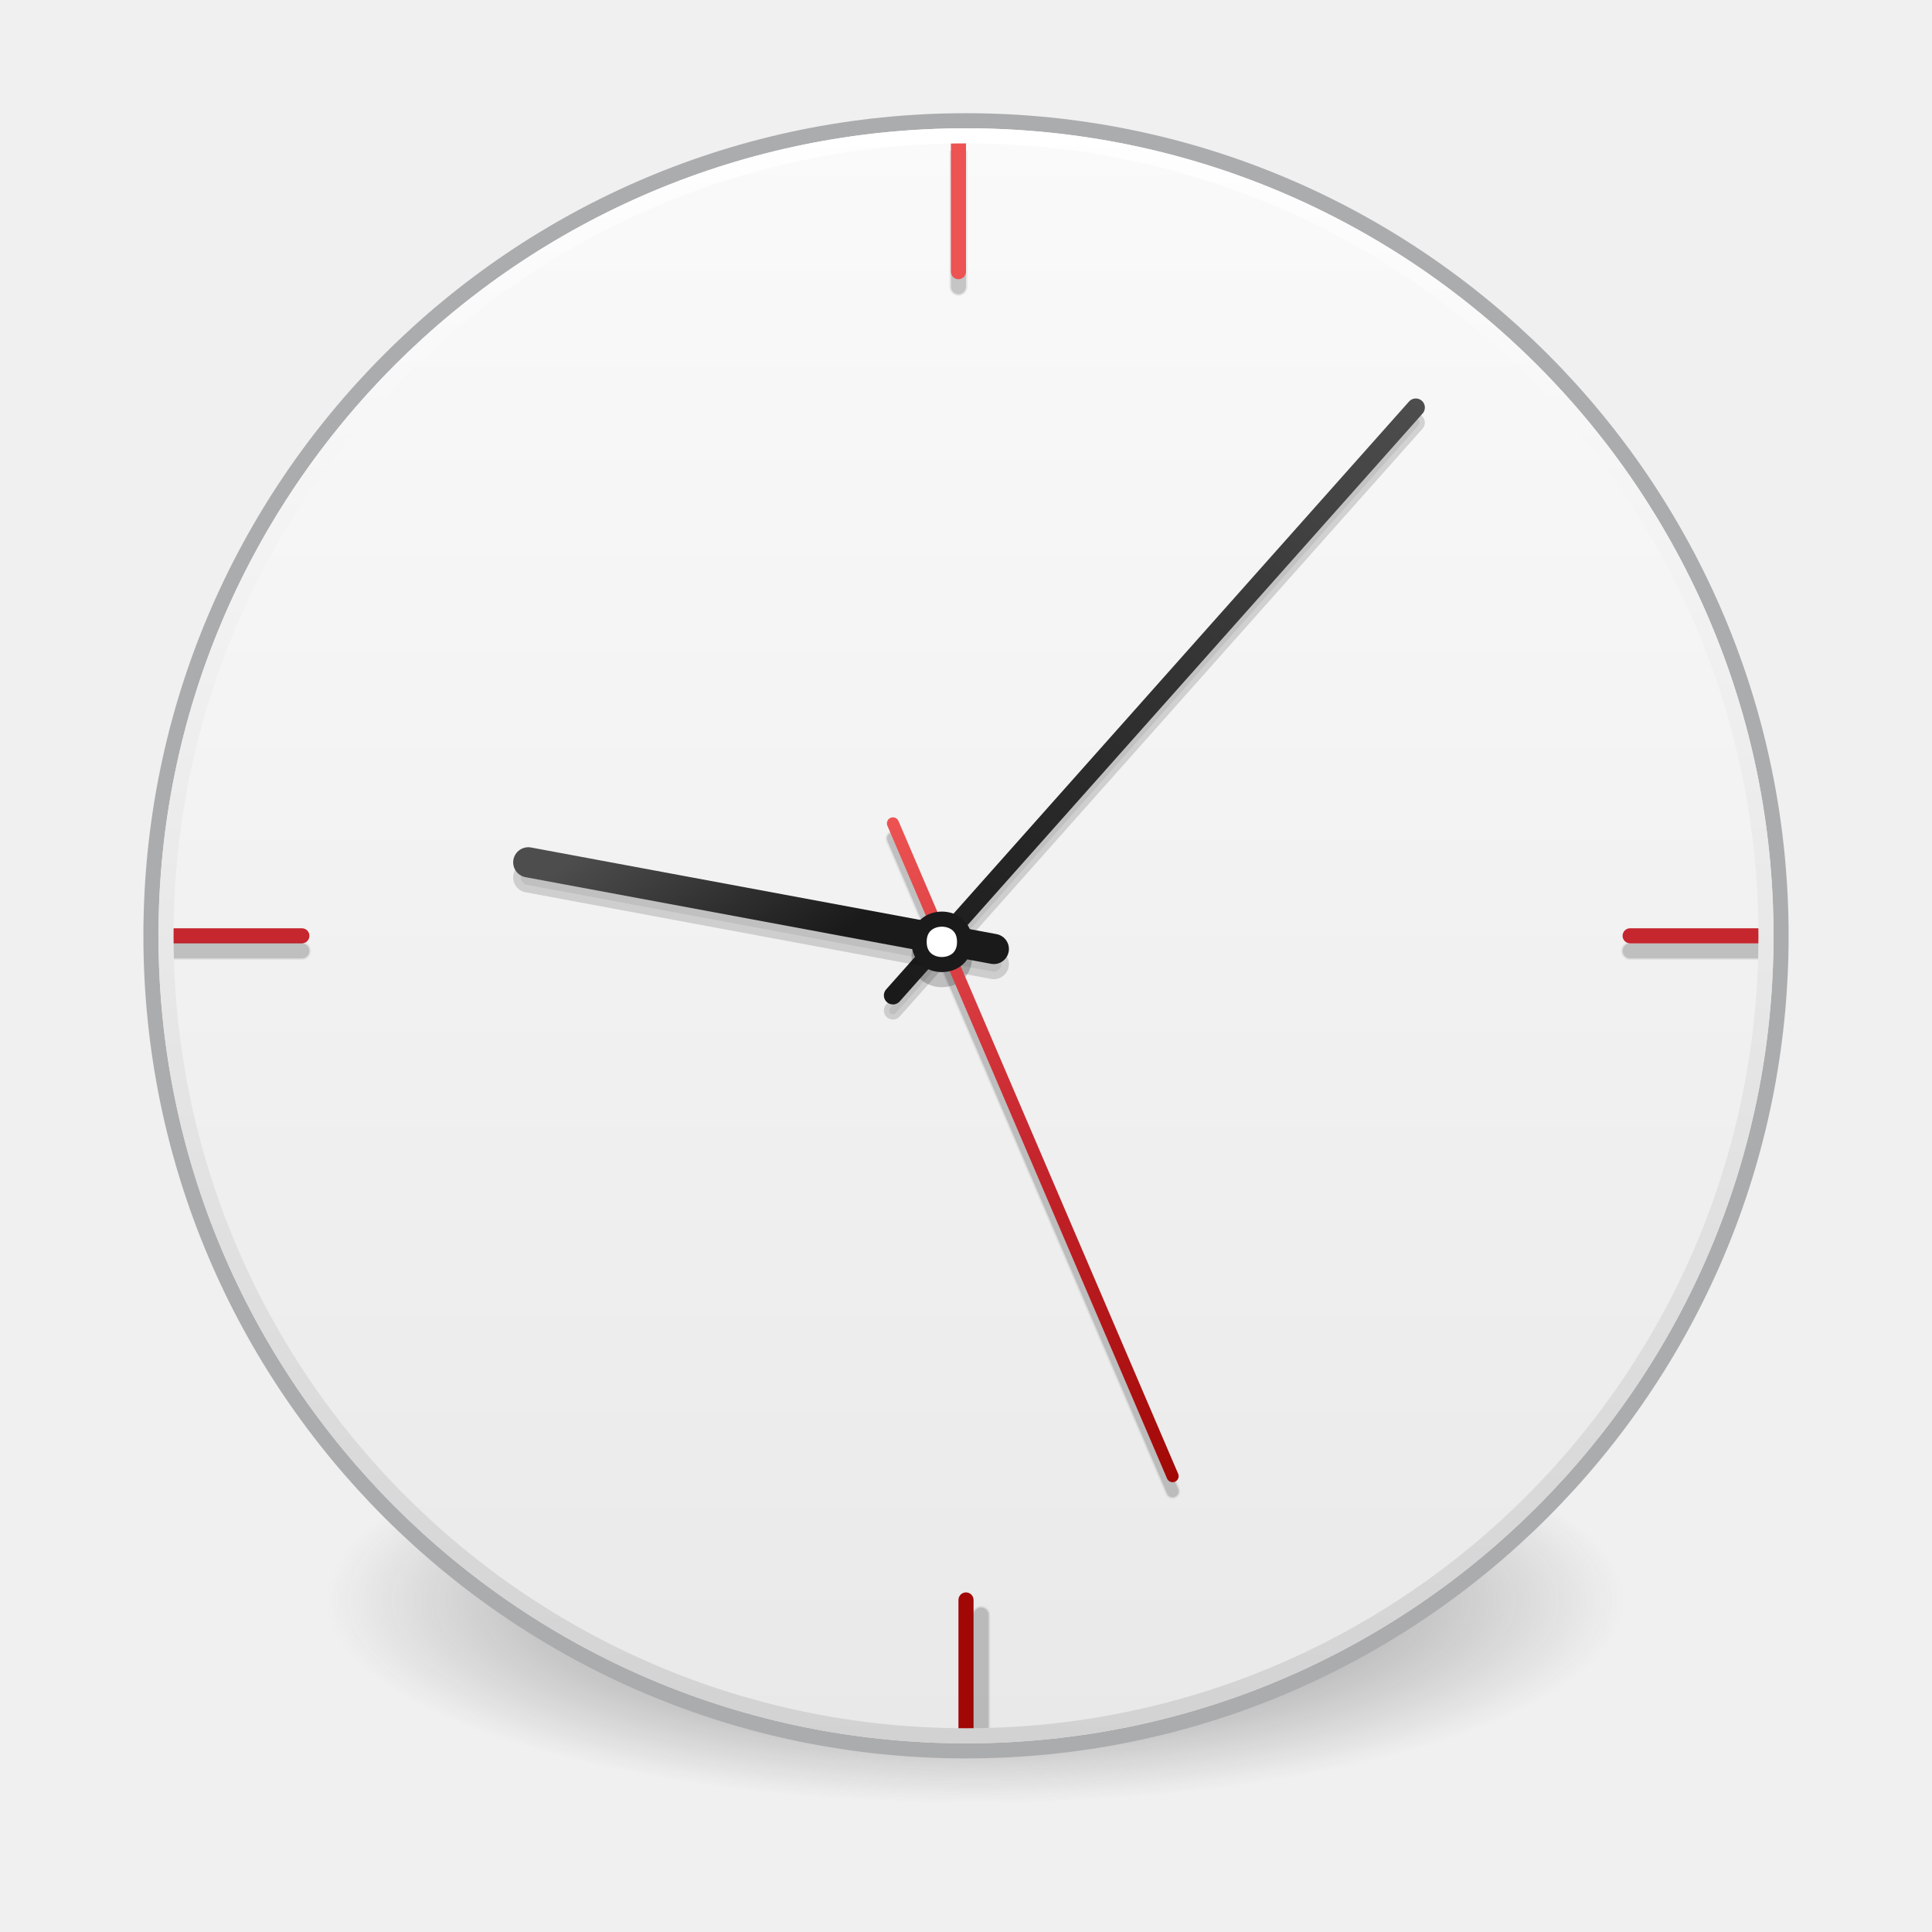
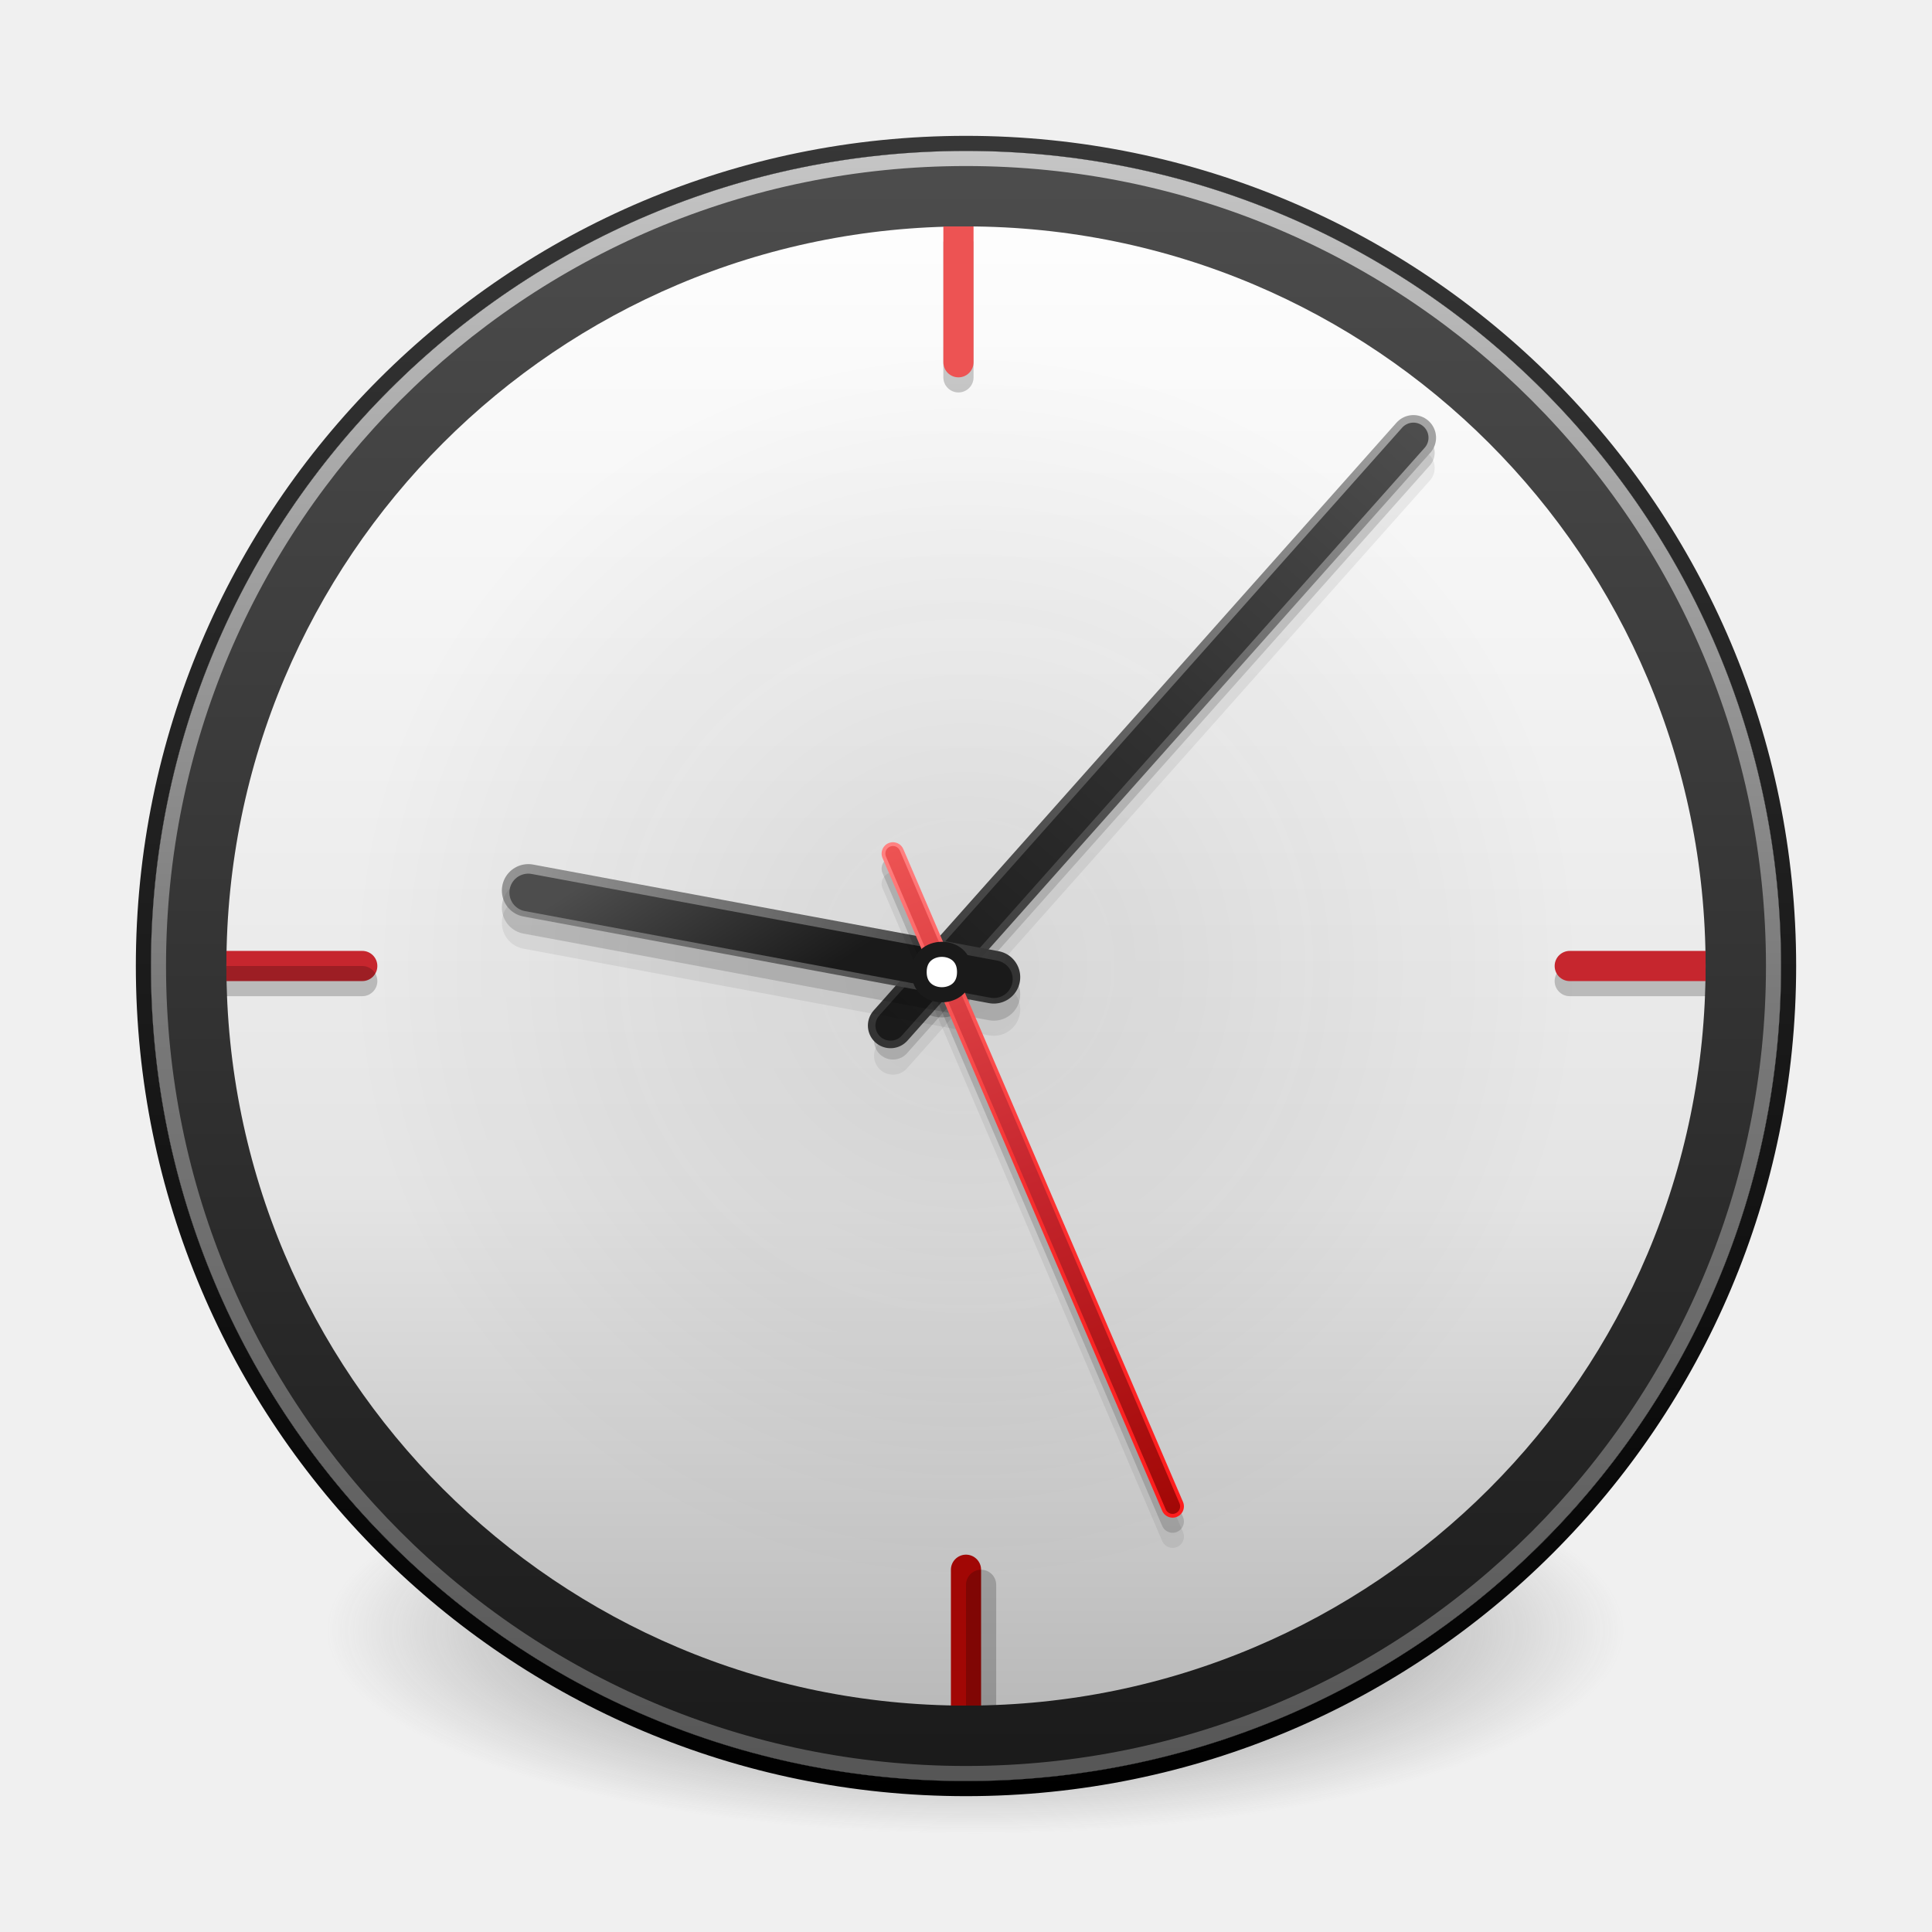
<svg xmlns="http://www.w3.org/2000/svg" width="128" height="128" viewBox="0 0 128 128" fill="none">
-   <path d="M107.737 106.024C107.739 107.794 106.624 109.546 104.458 111.18C102.291 112.815 99.115 114.301 95.111 115.552C91.107 116.803 86.354 117.796 81.122 118.473C75.89 119.15 70.282 119.498 64.619 119.498C58.955 119.498 53.348 119.15 48.116 118.473C42.884 117.796 38.13 116.803 34.126 115.552C30.122 114.301 26.946 112.815 24.779 111.18C22.613 109.546 21.499 107.794 21.5 106.024C21.499 104.255 22.613 102.503 24.779 100.868C26.946 99.233 30.122 97.748 34.126 96.497C38.13 95.245 42.884 94.253 48.116 93.576C53.348 92.898 58.955 92.55 64.619 92.55C70.282 92.55 75.89 92.898 81.122 93.576C86.354 94.253 91.107 95.245 95.111 96.497C99.115 97.748 102.291 99.233 104.458 100.868C106.624 102.503 107.739 104.255 107.737 106.024Z" fill="url(#paint0_radial)" />
-   <path d="M64 116C93.823 116 118 91.823 118 62C118 32.177 93.823 8 64 8C34.177 8 10 32.177 10 62C10 91.823 34.177 116 64 116Z" fill="url(#paint1_linear)" stroke="#ABACAE" />
-   <path d="M63.905 63.401C63.907 63.933 63.712 64.295 63.449 64.53C63.175 64.772 62.796 64.905 62.4 64.905C62.004 64.905 61.625 64.772 61.352 64.53C61.088 64.295 60.893 63.933 60.895 63.401L60.895 63.399C60.893 62.867 61.088 62.505 61.352 62.27C61.625 62.028 62.004 61.895 62.4 61.895C62.796 61.895 63.175 62.028 63.448 62.27C63.712 62.505 63.907 62.867 63.905 63.399L63.905 63.401Z" stroke="black" stroke-opacity="0.15" />
-   <path d="M63.405 63.402C63.406 63.798 63.268 64.021 63.117 64.156C62.946 64.307 62.69 64.405 62.4 64.405C62.11 64.405 61.854 64.307 61.684 64.156C61.532 64.021 61.394 63.798 61.395 63.402L61.395 63.398C61.394 63.002 61.532 62.779 61.684 62.644C61.854 62.493 62.11 62.395 62.4 62.395C62.69 62.395 62.946 62.493 63.116 62.644C63.268 62.779 63.406 63.002 63.405 63.398L63.405 63.402Z" stroke="black" stroke-opacity="0.07" stroke-width="2" />
-   <path d="M59.159 66.947L93.801 28" stroke="black" stroke-opacity="0.15" stroke-width="1.2" stroke-linecap="round" />
-   <path d="M59.159 66.947L93.801 28" stroke="black" stroke-opacity="0.07" stroke-width="0.5" stroke-linecap="round" />
-   <path d="M59.159 65.947L93.801 27" stroke="url(#paint2_linear)" stroke-width="1.2" stroke-linecap="round" />
-   <path d="M65.843 63.872L35 58.132" stroke="black" stroke-opacity="0.15" stroke-width="2" stroke-linecap="round" />
-   <path d="M65.843 63.872L35 58.132" stroke="black" stroke-opacity="0.07" stroke-linecap="round" />
-   <path d="M65.843 62.872L35 57.132" stroke="url(#paint3_linear)" stroke-width="2" stroke-linecap="round" />
-   <path d="M59.159 55.551L77.688 98.8" stroke="black" stroke-opacity="0.15" stroke-width="0.8" stroke-linecap="round" />
-   <path d="M59.159 55.551L77.688 98.8" stroke="black" stroke-opacity="0.07" stroke-linecap="round" />
-   <path d="M59.159 54.551L77.688 97.8" stroke="url(#paint4_linear)" stroke-width="0.8" stroke-linecap="round" />
-   <path d="M63.905 62.401C63.907 62.933 63.712 63.295 63.449 63.53C63.175 63.772 62.796 63.905 62.4 63.905C62.004 63.905 61.625 63.772 61.352 63.53C61.088 63.295 60.893 62.933 60.895 62.401L60.895 62.399C60.893 61.867 61.088 61.505 61.352 61.27C61.625 61.028 62.004 60.895 62.4 60.895C62.796 60.895 63.175 61.028 63.448 61.27C63.712 61.505 63.907 61.867 63.905 62.399L63.905 62.401Z" fill="white" stroke="#1A1A1A" />
-   <path d="M63 19C63 19.276 63.224 19.5 63.5 19.5C63.776 19.5 64 19.276 64 19H63ZM63 10V19H64V10H63Z" fill="black" fill-opacity="0.15" />
-   <path d="M62.9 19C62.9 19.331 63.169 19.6 63.5 19.6C63.831 19.6 64.1 19.331 64.1 19H62.9ZM62.9 10V19H64.1V10H62.9Z" fill="black" fill-opacity="0.07" />
-   <path d="M63 18C63 18.276 63.224 18.5 63.5 18.5C63.776 18.5 64 18.276 64 18H63ZM63 9V18H64V9H63Z" fill="#ED5353" />
-   <path d="M64.5 106C64.5 105.724 64.276 105.5 64 105.5C63.724 105.5 63.5 105.724 63.5 106H64.5ZM64.5 115V106H63.5V115H64.5Z" fill="#A10705" />
-   <path d="M65.5 107C65.5 106.724 65.276 106.5 65 106.5C64.724 106.5 64.5 106.724 64.5 107H65.5ZM65.5 115V107H64.5V115H65.5Z" fill="black" fill-opacity="0.15" />
-   <path d="M65.6 107C65.6 106.669 65.331 106.4 65 106.4C64.669 106.4 64.4 106.669 64.4 107H65.6ZM65.6 115V107H64.4V115H65.6Z" fill="black" fill-opacity="0.07" />
-   <path d="M108 62.5C107.724 62.5 107.5 62.724 107.5 63C107.5 63.276 107.724 63.5 108 63.5V62.5ZM117 62.5H108V63.5H117V62.5Z" fill="black" fill-opacity="0.15" />
-   <path d="M108 62.4C107.669 62.4 107.4 62.669 107.4 63C107.4 63.331 107.669 63.6 108 63.6V62.4ZM117 62.4H108V63.6H117V62.4Z" fill="black" fill-opacity="0.07" />
-   <path d="M108 61.5C107.724 61.5 107.5 61.724 107.5 62C107.5 62.276 107.724 62.5 108 62.5V61.5ZM117 61.5H108V62.5H117V61.5Z" fill="#C6262E" />
-   <path d="M20 62.5C20.276 62.5 20.5 62.276 20.5 62C20.5 61.724 20.276 61.5 20 61.5V62.5ZM11 62.5H20V61.5H11V62.5Z" fill="#C6262E" />
-   <path d="M20 63.5C20.276 63.5 20.5 63.276 20.5 63C20.5 62.724 20.276 62.5 20 62.5V63.5ZM11 63.5H20V62.5H11V63.5Z" fill="black" fill-opacity="0.15" />
-   <path d="M20 63.6C20.331 63.6 20.6 63.331 20.6 63C20.6 62.669 20.331 62.4 20 62.4V63.6ZM11 63.6H20V62.4H11V63.6Z" fill="black" fill-opacity="0.07" />
-   <path d="M64 115C93.271 115 117 91.271 117 62C117 32.729 93.271 9 64 9C34.729 9 11 32.729 11 62C11 91.271 34.729 115 64 115Z" stroke="url(#paint5_linear)" />
+   <path d="M107.737 108.024C107.739 109.794 106.624 111.546 104.458 113.18C102.291 114.815 99.115 116.301 95.111 117.552C91.107 118.803 86.354 119.796 81.122 120.473C75.89 121.15 70.282 121.498 64.619 121.498C58.955 121.498 53.348 121.15 48.116 120.473C42.884 119.796 38.13 118.803 34.126 117.552C30.122 116.301 26.946 114.815 24.779 113.18C22.613 111.546 21.499 109.794 21.5 108.024C21.499 106.255 22.613 104.503 24.779 102.868C26.946 101.233 30.122 99.748 34.126 98.497C38.13 97.245 42.884 96.253 48.116 95.576C53.348 94.898 58.955 94.55 64.619 94.55C70.282 94.55 75.89 94.898 81.122 95.576C86.354 96.253 91.107 97.245 95.111 98.497C99.115 99.748 102.291 101.233 104.458 102.868C106.624 104.503 107.739 106.255 107.737 108.024Z" fill="url(#paint0_radial)" />
+   <path d="M117.5 64C117.5 93.547 93.547 117.5 64 117.5C34.453 117.5 10.5 93.547 10.5 64C10.5 34.453 34.453 10.5 64 10.5C93.547 10.5 117.5 34.453 117.5 64Z" fill="url(#paint1_linear)" />
+   <path d="M117.5 64C117.5 93.547 93.547 117.5 64 117.5C34.453 117.5 10.5 93.547 10.5 64C10.5 34.453 34.453 10.5 64 10.5C93.547 10.5 117.5 34.453 117.5 64Z" fill="url(#paint2_radial)" fill-opacity="0.2" />
+   <path d="M117.5 64C117.5 93.547 93.547 117.5 64 117.5C34.453 117.5 10.5 93.547 10.5 64C10.5 34.453 34.453 10.5 64 10.5C93.547 10.5 117.5 34.453 117.5 64Z" stroke="#ABACAE" />
+   <path d="M115.5 64C115.5 92.443 92.443 115.5 64 115.5C35.557 115.5 12.5 92.443 12.5 64C12.5 35.557 35.557 12.5 64 12.5C92.443 12.5 115.5 35.557 115.5 64Z" stroke="url(#paint3_linear)" stroke-width="5" />
+   <path d="M117.5 64C117.5 93.547 93.547 117.5 64 117.5C34.453 117.5 10.5 93.547 10.5 64C10.5 34.453 34.453 10.5 64 10.5C93.547 10.5 117.5 34.453 117.5 64Z" stroke="url(#paint4_linear)" />
+   <path d="M118.5 64C118.5 94.1 94.1 118.5 64 118.5C33.901 118.5 9.5 94.1 9.5 64C9.5 33.901 33.901 9.5 64 9.5C94.1 9.5 118.5 33.901 118.5 64Z" stroke="url(#paint5_linear)" />
+   <path d="M63.905 65.401C63.907 65.933 63.712 66.295 63.449 66.53C63.175 66.772 62.796 66.905 62.4 66.905C62.004 66.905 61.625 66.772 61.352 66.53C61.088 66.295 60.893 65.933 60.895 65.401L60.895 65.399C60.893 64.867 61.088 64.505 61.352 64.27C61.625 64.028 62.004 63.895 62.4 63.895C62.796 63.895 63.175 64.028 63.448 64.27C63.712 64.505 63.907 64.867 63.905 65.399L63.905 65.401Z" stroke="black" stroke-opacity="0.15" />
+   <path d="M63.405 65.402C63.406 65.798 63.268 66.021 63.117 66.156C62.946 66.307 62.69 66.405 62.4 66.405C62.11 66.405 61.854 66.307 61.684 66.156C61.532 66.021 61.394 65.798 61.395 65.402L61.395 65.398C61.394 65.002 61.532 64.779 61.684 64.644C61.854 64.493 62.11 64.395 62.4 64.395C62.69 64.395 62.946 64.493 63.116 64.644C63.268 64.779 63.406 65.002 63.405 65.398L63.405 65.402Z" stroke="black" stroke-opacity="0.07" stroke-width="2" />
+   <path d="M59.159 68.947L93.801 30" stroke="black" stroke-opacity="0.15" stroke-width="2.5" stroke-linecap="round" />
+   <path d="M59.159 69.947L93.801 31" stroke="black" stroke-opacity="0.07" stroke-width="2.5" stroke-linecap="round" />
+   <path d="M59 67.947L93.642 29" stroke="url(#paint6_linear)" stroke-width="3" stroke-linecap="round" />
+   <path d="M59 67.947L93.642 29" stroke="url(#paint7_linear)" stroke-width="2" stroke-linecap="round" />
+   <path d="M65.843 65.872L35 60.132" stroke="black" stroke-opacity="0.15" stroke-width="3.5" stroke-linecap="round" />
+   <path d="M65.843 66.872L35 61.132" stroke="black" stroke-opacity="0.07" stroke-width="3.5" stroke-linecap="round" />
+   <path d="M65.843 64.74L35 59" stroke="url(#paint8_linear)" stroke-width="3.5" stroke-linecap="round" />
+   <path d="M65.843 64.872L35 59.132" stroke="url(#paint9_linear)" stroke-width="2.5" stroke-linecap="round" />
+   <path d="M59.159 57.551L77.688 100.8" stroke="black" stroke-opacity="0.15" stroke-width="1.5" stroke-linecap="round" />
+   <path d="M59.159 58.551L77.688 101.8" stroke="black" stroke-opacity="0.07" stroke-width="1.5" stroke-linecap="round" />
+   <path d="M59.159 56.551L77.688 99.8" stroke="url(#paint10_linear)" stroke-width="1.5" stroke-linecap="round" />
+   <path d="M59.159 56.551L77.688 99.8" stroke="url(#paint11_linear)" stroke-linecap="round" />
+   <path d="M63.905 64.401C63.907 64.933 63.712 65.295 63.449 65.53C63.175 65.772 62.796 65.905 62.4 65.905C62.004 65.905 61.625 65.772 61.352 65.53C61.088 65.295 60.893 64.933 60.895 64.401L60.895 64.399C60.893 63.867 61.088 63.505 61.352 63.27C61.625 63.028 62.004 62.895 62.4 62.895C62.796 62.895 63.175 63.028 63.448 63.27C63.712 63.505 63.907 63.867 63.905 64.399L63.905 64.401Z" fill="white" stroke="#1A1A1A" />
+   <path d="M62.5 25C62.5 25.552 62.948 26 63.5 26C64.052 26 64.5 25.552 64.5 25H62.5ZM62.5 16V25H64.5V16H62.5Z" fill="black" fill-opacity="0.15" />
+   <path d="M62.5 25C62.5 25.552 62.948 26 63.5 26C64.052 26 64.5 25.552 64.5 25H62.5ZM62.5 16V25H64.5V16H62.5Z" fill="black" fill-opacity="0.07" />
+   <path d="M62.5 24C62.5 24.552 62.948 25 63.5 25C64.052 25 64.5 24.552 64.5 24H62.5ZM62.5 15V24H64.5V15H62.5Z" fill="#ED5353" />
+   <path d="M65 104C65 103.448 64.552 103 64 103C63.448 103 63 103.448 63 104H65ZM65 113V104H63V113H65Z" fill="#A10705" />
+   <path d="M66 105C66 104.448 65.552 104 65 104C64.448 104 64 104.448 64 105H66ZM66 113V105H64V113H66Z" fill="black" fill-opacity="0.15" />
+   <path d="M66 105C66 104.448 65.552 104 65 104C64.448 104 64 104.448 64 105H66ZM66 113V105H64V113H66Z" fill="black" fill-opacity="0.07" />
+   <path d="M104 64C103.448 64 103 64.448 103 65C103 65.552 103.448 66 104 66V64ZM113 64H104V66H113V64Z" fill="black" fill-opacity="0.15" />
+   <path d="M104 64C103.448 64 103 64.448 103 65C103 65.552 103.448 66 104 66V64ZM113 64H104V66H113V64Z" fill="black" fill-opacity="0.07" />
+   <path d="M104 63C103.448 63 103 63.448 103 64C103 64.552 103.448 65 104 65V63ZM113 63H104V65H113V63Z" fill="#C6262E" />
+   <path d="M24 65C24.552 65 25 64.552 25 64C25 63.448 24.552 63 24 63V65ZM15 65H24V63H15V65Z" fill="#C6262E" />
+   <path d="M24 66C24.552 66 25 65.552 25 65C25 64.448 24.552 64 24 64V66ZM15 66H24V64H15V66Z" fill="black" fill-opacity="0.15" />
+   <path d="M24 66C24.552 66 25 65.552 25 65C25 64.448 24.552 64 24 64V66ZM15 66H24V64H15V66Z" fill="black" fill-opacity="0.07" />
  <defs>
-     <radialGradient id="paint0_radial" cx="0" cy="0" r="1" gradientUnits="userSpaceOnUse" gradientTransform="translate(64.6186 106.024) scale(43.1186 13.4713)">
+     <radialGradient id="paint0_radial" cx="0" cy="0" r="1" gradientUnits="userSpaceOnUse" gradientTransform="translate(64.6186 108.024) scale(43.1186 13.4713)">
      <stop stop-color="#3D3D3D" />
      <stop offset="0.5" stop-color="#686868" stop-opacity="0.498" />
      <stop offset="1" stop-color="#686868" stop-opacity="0" />
    </radialGradient>
-     <linearGradient id="paint1_linear" x1="64.5" y1="115.5" x2="64.5" y2="8.5" gradientUnits="userSpaceOnUse">
-       <stop stop-color="#E9E9E9" />
-       <stop offset="1" stop-color="#FAFAFA" />
+     <linearGradient id="paint1_linear" x1="64.5" y1="117.5" x2="64.5" y2="10.5" gradientUnits="userSpaceOnUse">
+       <stop stop-color="#B4B4B4" />
+       <stop offset="0.359" stop-color="#E4E4E4" />
+       <stop offset="0.714" stop-color="#F4F4F4" />
+       <stop offset="1" stop-color="white" />
    </linearGradient>
-     <linearGradient id="paint2_linear" x1="94" y1="26.5" x2="59.5" y2="66" gradientUnits="userSpaceOnUse">
+     <radialGradient id="paint2_radial" cx="0" cy="0" r="1" gradientUnits="userSpaceOnUse" gradientTransform="translate(64 64) rotate(90) scale(54)">
+       <stop stop-color="#1A1A1A" stop-opacity="0.5" />
+       <stop offset="0.757" stop-opacity="0" />
+     </radialGradient>
+     <linearGradient id="paint3_linear" x1="64" y1="10" x2="64" y2="118" gradientUnits="userSpaceOnUse">
+       <stop stop-color="#4D4D4D" />
+       <stop offset="0.516" stop-color="#333333" />
+       <stop offset="1" stop-color="#1A1A1A" />
+     </linearGradient>
+     <linearGradient id="paint4_linear" x1="64" y1="10" x2="64" y2="118" gradientUnits="userSpaceOnUse">
+       <stop stop-color="#C5C5C5" />
+       <stop offset="0.516" stop-color="#7A7A7A" />
+       <stop offset="1" stop-color="#565656" />
+     </linearGradient>
+     <linearGradient id="paint5_linear" x1="64" y1="9" x2="64" y2="119" gradientUnits="userSpaceOnUse">
+       <stop stop-color="#373737" />
+       <stop offset="0.526" stop-color="#1A1A1A" />
+       <stop offset="1" />
+     </linearGradient>
+     <linearGradient id="paint6_linear" x1="58" y1="69" x2="94" y2="28.5" gradientUnits="userSpaceOnUse">
+       <stop stop-color="#333333" />
+       <stop offset="0.401" stop-color="#3E3E3E" stop-opacity="0.85" />
+       <stop offset="0.75" stop-color="#686868" stop-opacity="0.8" />
+       <stop offset="1" stop-color="#A3A3A3" />
+     </linearGradient>
+     <linearGradient id="paint7_linear" x1="93.841" y1="28.5" x2="59.341" y2="68" gradientUnits="userSpaceOnUse">
      <stop stop-color="#4D4D4D" />
      <stop offset="0.46" stop-color="#333333" />
      <stop offset="1" stop-color="#1A1A1A" />
    </linearGradient>
-     <linearGradient id="paint3_linear" x1="44" y1="53" x2="51.5" y2="64.5" gradientUnits="userSpaceOnUse">
+     <linearGradient id="paint8_linear" x1="66" y1="66.5" x2="34.5" y2="57.5" gradientUnits="userSpaceOnUse">
+       <stop stop-color="#333333" />
+       <stop offset="0.344" stop-color="#4E4E4E" stop-opacity="0.878" />
+       <stop offset="0.677" stop-color="#606060" stop-opacity="0.8" />
+       <stop offset="1" stop-color="#707070" stop-opacity="0.7" />
+     </linearGradient>
+     <linearGradient id="paint9_linear" x1="44" y1="55" x2="51.5" y2="66.5" gradientUnits="userSpaceOnUse">
      <stop stop-color="#4D4D4D" />
      <stop offset="1" stop-color="#1A1A1A" />
    </linearGradient>
-     <linearGradient id="paint4_linear" x1="59.5" y1="54" x2="78.5" y2="98.5" gradientUnits="userSpaceOnUse">
+     <linearGradient id="paint10_linear" x1="59" y1="56" x2="78" y2="100.5" gradientUnits="userSpaceOnUse">
+       <stop stop-color="#FF8282" />
+       <stop offset="0.49" stop-color="#FF2121" stop-opacity="0.9" />
+       <stop offset="1" stop-color="#FF1C1C" />
+     </linearGradient>
+     <linearGradient id="paint11_linear" x1="59.5" y1="56" x2="78.5" y2="100.5" gradientUnits="userSpaceOnUse">
      <stop stop-color="#ED5353" />
      <stop offset="0.49" stop-color="#C6262E" />
      <stop offset="1" stop-color="#A10705" />
    </linearGradient>
-     <linearGradient id="paint5_linear" x1="64.5" y1="115.5" x2="64.5" y2="8.5" gradientUnits="userSpaceOnUse">
-       <stop stop-color="#D2D2D2" />
-       <stop offset="1" stop-color="white" />
-     </linearGradient>
  </defs>
</svg>
